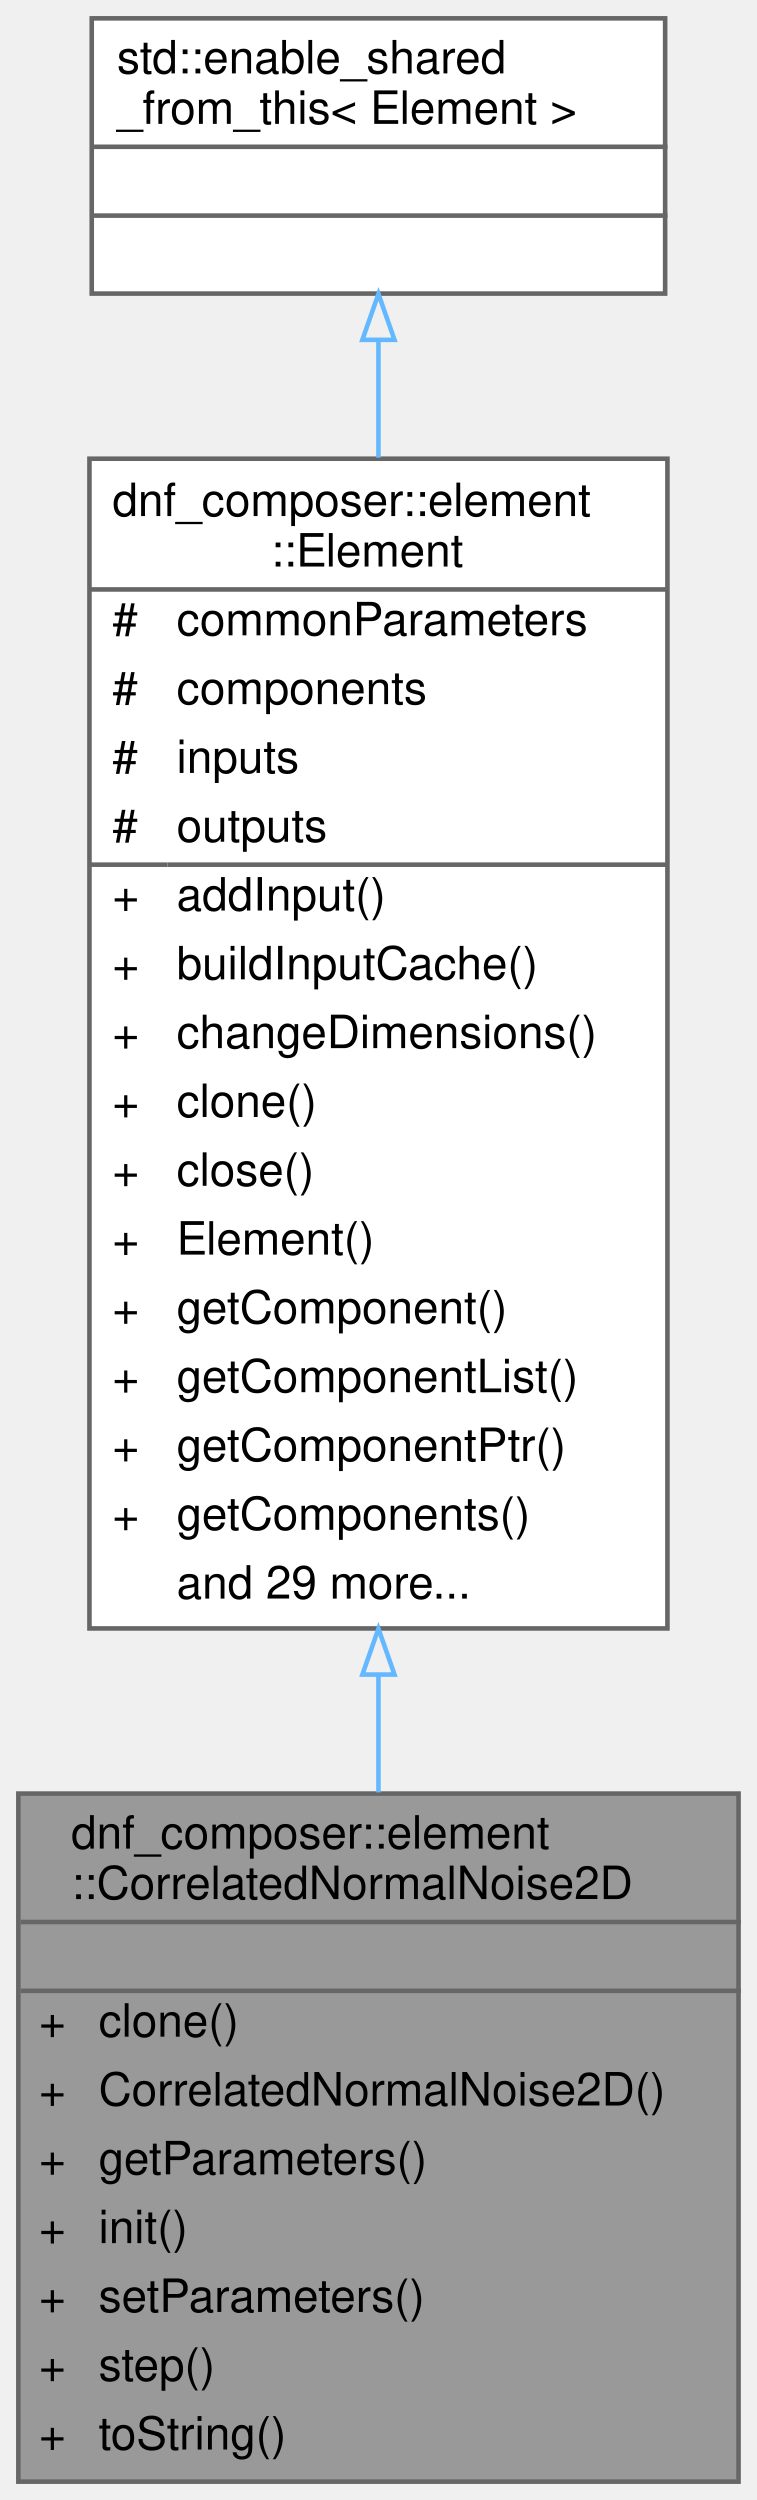
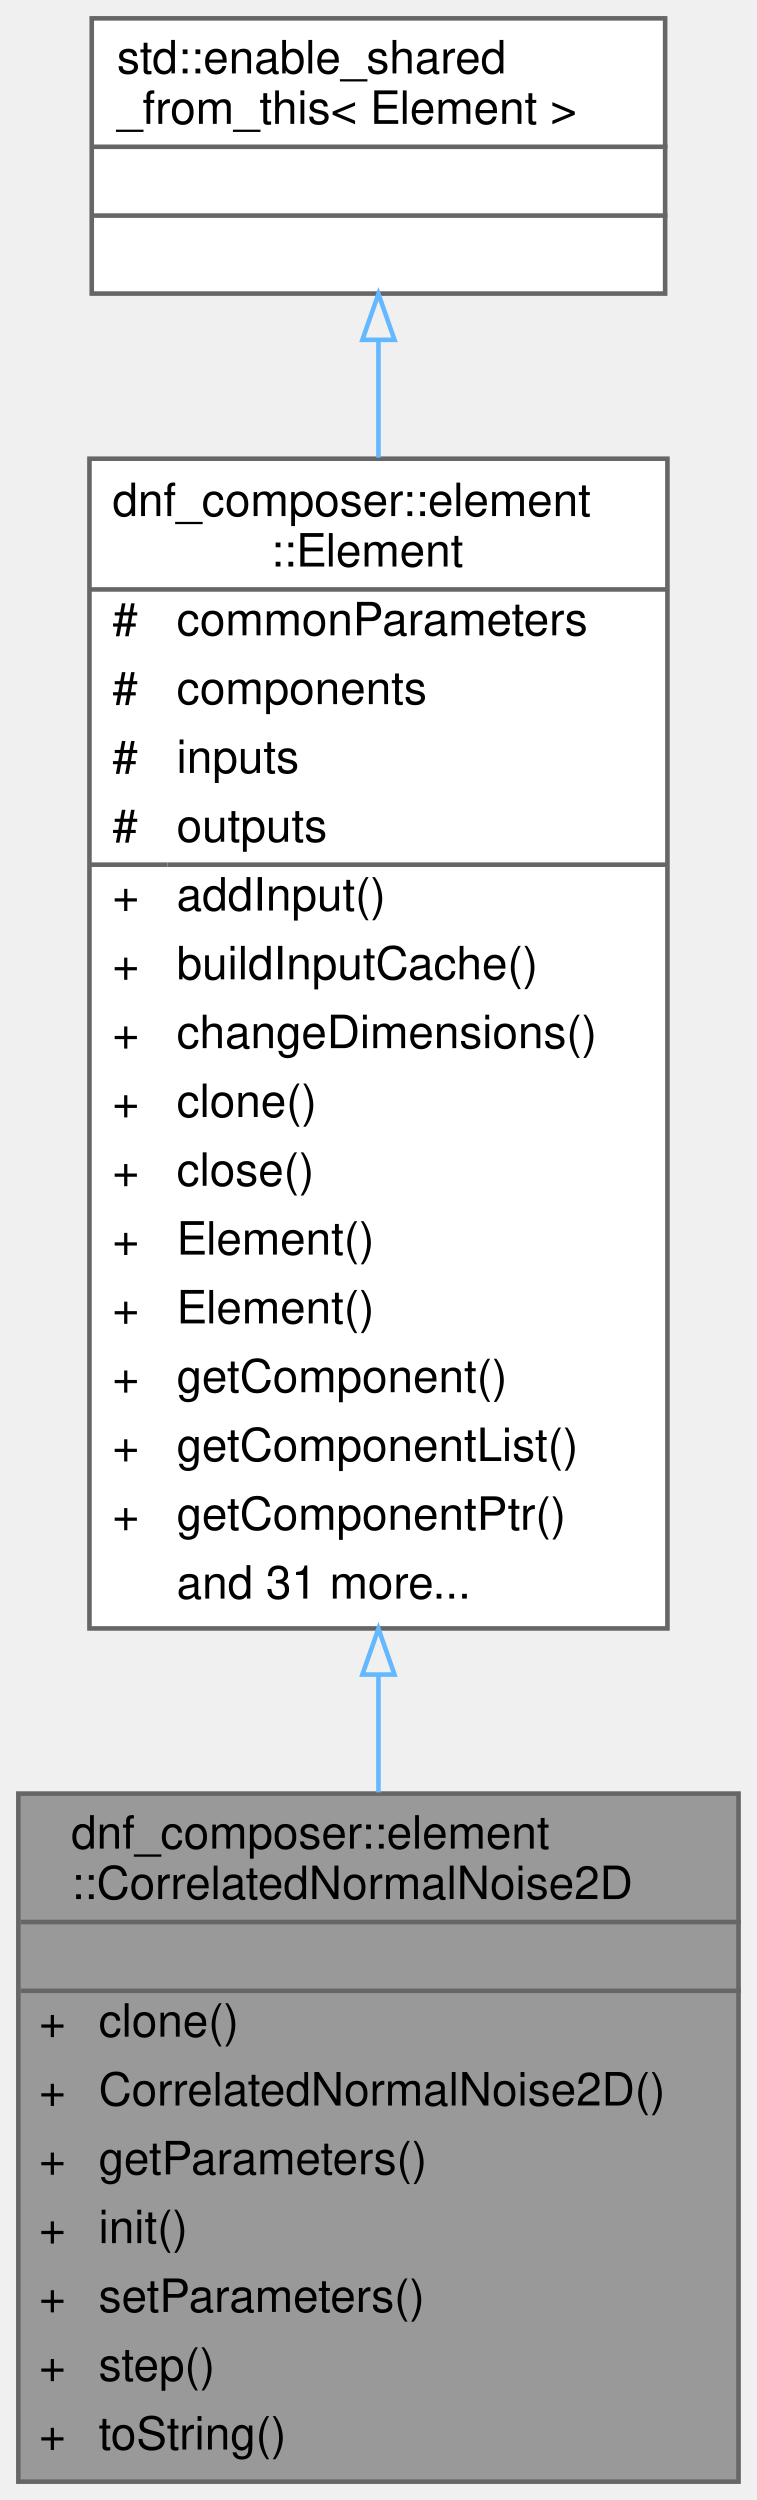
<svg xmlns="http://www.w3.org/2000/svg" xmlns:xlink="http://www.w3.org/1999/xlink" width="165pt" height="545pt" viewBox="0.00 0.00 165.00 545.00">
  <g id="graph0" class="graph" transform="scale(1 1) rotate(0) translate(4 541)">
    <g id="Node000001" class="node">
      <g id="a_Node000001">
        <a xlink:title=" ">
          <polygon fill="#999999" stroke="transparent" points="157,-150 0,-150 0,0 157,0 157,-150" />
          <text text-anchor="start" x="11.5" y="-138" font-family="Helvetica,sans-Serif" font-size="10.00">dnf_composer::element</text>
          <text text-anchor="start" x="11.5" y="-127" font-family="Helvetica,sans-Serif" font-size="10.00">::CorrelatedNormalNoise2D</text>
          <text text-anchor="start" x="77" y="-112" font-family="Helvetica,sans-Serif" font-size="10.00"> </text>
          <text text-anchor="start" x="4.5" y="-97" font-family="Helvetica,sans-Serif" font-size="10.00">+</text>
          <text text-anchor="start" x="17.5" y="-97" font-family="Helvetica,sans-Serif" font-size="10.00">clone()</text>
          <text text-anchor="start" x="4.5" y="-82" font-family="Helvetica,sans-Serif" font-size="10.00">+</text>
          <text text-anchor="start" x="17.5" y="-82" font-family="Helvetica,sans-Serif" font-size="10.00">CorrelatedNormalNoise2D()</text>
          <text text-anchor="start" x="4.5" y="-67" font-family="Helvetica,sans-Serif" font-size="10.00">+</text>
          <text text-anchor="start" x="17.5" y="-67" font-family="Helvetica,sans-Serif" font-size="10.00">getParameters()</text>
          <text text-anchor="start" x="4.5" y="-52" font-family="Helvetica,sans-Serif" font-size="10.00">+</text>
          <text text-anchor="start" x="17.5" y="-52" font-family="Helvetica,sans-Serif" font-size="10.00">init()</text>
          <text text-anchor="start" x="4.5" y="-37" font-family="Helvetica,sans-Serif" font-size="10.00">+</text>
          <text text-anchor="start" x="17.5" y="-37" font-family="Helvetica,sans-Serif" font-size="10.00">setParameters()</text>
          <text text-anchor="start" x="4.5" y="-22" font-family="Helvetica,sans-Serif" font-size="10.00">+</text>
          <text text-anchor="start" x="17.5" y="-22" font-family="Helvetica,sans-Serif" font-size="10.00">step()</text>
          <text text-anchor="start" x="4.5" y="-7" font-family="Helvetica,sans-Serif" font-size="10.00">+</text>
          <text text-anchor="start" x="17.5" y="-7" font-family="Helvetica,sans-Serif" font-size="10.00">toString()</text>
          <polygon fill="#666666" stroke="#666666" points="0.5,-122 0.5,-122 157.5,-122 157.5,-122 0.5,-122" />
          <polygon fill="#666666" stroke="#666666" points="0.5,-107 0.5,-107 157.5,-107 157.5,-107 0.5,-107" />
          <polygon fill="none" stroke="#666666" points="0,0 0,-150 157,-150 157,0 0,0" />
        </a>
      </g>
    </g>
    <g id="Node000002" class="node">
      <g id="a_Node000002">
        <a xlink:href="classdnf__composer_1_1element_1_1Element.html" target="_top" xlink:title="Abstract base class for all simulation elements.">
          <polygon fill="white" stroke="transparent" points="141.5,-441 15.5,-441 15.5,-186 141.5,-186 141.5,-441" />
          <text text-anchor="start" x="20.5" y="-428.5" font-family="Helvetica,sans-Serif" font-size="10.00">dnf_composer::element</text>
          <text text-anchor="start" x="55" y="-417.5" font-family="Helvetica,sans-Serif" font-size="10.00">::Element</text>
          <text text-anchor="start" x="20.5" y="-402.5" font-family="Helvetica,sans-Serif" font-size="10.00">#</text>
          <text text-anchor="start" x="34.5" y="-402.5" font-family="Helvetica,sans-Serif" font-size="10.00">commonParameters</text>
          <text text-anchor="start" x="20.5" y="-387.5" font-family="Helvetica,sans-Serif" font-size="10.00">#</text>
          <text text-anchor="start" x="34.5" y="-387.5" font-family="Helvetica,sans-Serif" font-size="10.00">components</text>
          <text text-anchor="start" x="20.5" y="-372.5" font-family="Helvetica,sans-Serif" font-size="10.00">#</text>
          <text text-anchor="start" x="34.5" y="-372.5" font-family="Helvetica,sans-Serif" font-size="10.00">inputs</text>
          <text text-anchor="start" x="20.5" y="-357.5" font-family="Helvetica,sans-Serif" font-size="10.00">#</text>
          <text text-anchor="start" x="34.5" y="-357.5" font-family="Helvetica,sans-Serif" font-size="10.00">outputs</text>
          <text text-anchor="start" x="20.5" y="-342.5" font-family="Helvetica,sans-Serif" font-size="10.00">+</text>
          <text text-anchor="start" x="34.5" y="-342.5" font-family="Helvetica,sans-Serif" font-size="10.00">addInput()</text>
          <text text-anchor="start" x="20.5" y="-327.5" font-family="Helvetica,sans-Serif" font-size="10.00">+</text>
          <text text-anchor="start" x="34.5" y="-327.5" font-family="Helvetica,sans-Serif" font-size="10.00">buildInputCache()</text>
          <text text-anchor="start" x="20.5" y="-312.5" font-family="Helvetica,sans-Serif" font-size="10.00">+</text>
          <text text-anchor="start" x="34.5" y="-312.5" font-family="Helvetica,sans-Serif" font-size="10.00">changeDimensions()</text>
          <text text-anchor="start" x="20.5" y="-297.5" font-family="Helvetica,sans-Serif" font-size="10.00">+</text>
          <text text-anchor="start" x="34.5" y="-297.5" font-family="Helvetica,sans-Serif" font-size="10.00">clone()</text>
          <text text-anchor="start" x="20.5" y="-282.5" font-family="Helvetica,sans-Serif" font-size="10.00">+</text>
          <text text-anchor="start" x="34.5" y="-282.5" font-family="Helvetica,sans-Serif" font-size="10.00">close()</text>
          <text text-anchor="start" x="20.5" y="-267.5" font-family="Helvetica,sans-Serif" font-size="10.00">+</text>
          <text text-anchor="start" x="34.5" y="-267.5" font-family="Helvetica,sans-Serif" font-size="10.00">Element()</text>
          <text text-anchor="start" x="20.5" y="-252.5" font-family="Helvetica,sans-Serif" font-size="10.00">+</text>
-           <text text-anchor="start" x="34.5" y="-252.5" font-family="Helvetica,sans-Serif" font-size="10.00">getComponent()</text>
+           <text text-anchor="start" x="34.5" y="-252.5" font-family="Helvetica,sans-Serif" font-size="10.00">Element()</text>
          <text text-anchor="start" x="20.5" y="-237.5" font-family="Helvetica,sans-Serif" font-size="10.00">+</text>
-           <text text-anchor="start" x="34.5" y="-237.5" font-family="Helvetica,sans-Serif" font-size="10.00">getComponentList()</text>
+           <text text-anchor="start" x="34.5" y="-237.5" font-family="Helvetica,sans-Serif" font-size="10.00">getComponent()</text>
          <text text-anchor="start" x="20.5" y="-222.5" font-family="Helvetica,sans-Serif" font-size="10.00">+</text>
-           <text text-anchor="start" x="34.5" y="-222.5" font-family="Helvetica,sans-Serif" font-size="10.00">getComponentPtr()</text>
+           <text text-anchor="start" x="34.5" y="-222.5" font-family="Helvetica,sans-Serif" font-size="10.00">getComponentList()</text>
          <text text-anchor="start" x="20.5" y="-207.5" font-family="Helvetica,sans-Serif" font-size="10.00">+</text>
-           <text text-anchor="start" x="34.5" y="-207.5" font-family="Helvetica,sans-Serif" font-size="10.00">getComponents()</text>
-           <text text-anchor="start" x="34.5" y="-192.5" font-family="Helvetica,sans-Serif" font-size="10.00">and 29 more...</text>
+           <text text-anchor="start" x="34.5" y="-207.5" font-family="Helvetica,sans-Serif" font-size="10.00">getComponentPtr()</text>
+           <text text-anchor="start" x="34.5" y="-192.5" font-family="Helvetica,sans-Serif" font-size="10.00">and 31 more...</text>
          <polygon fill="#666666" stroke="#666666" points="15.5,-412.5 15.5,-412.5 141.5,-412.5 141.5,-412.5 15.5,-412.5" />
          <polygon fill="#666666" stroke="#666666" points="15.5,-352.5 15.5,-352.5 32.5,-352.5 32.5,-352.5 15.5,-352.5" />
          <polygon fill="#666666" stroke="#666666" points="32.5,-352.5 32.5,-352.5 141.5,-352.5 141.5,-352.5 32.5,-352.5" />
          <polygon fill="none" stroke="#666666" points="15.5,-186 15.5,-441 141.5,-441 141.5,-186 15.5,-186" />
        </a>
      </g>
    </g>
    <g id="edge1_Node000001_Node000002" class="edge">
      <g id="a_edge1_Node000001_Node000002">
        <a xlink:title=" ">
          <path fill="none" stroke="#63b8ff" d="M78.5,-175.7C78.5,-167.01 78.5,-158.46 78.5,-150.25" />
          <polygon fill="none" stroke="#63b8ff" points="75,-175.94 78.5,-185.94 82,-175.94 75,-175.94" />
        </a>
      </g>
    </g>
    <g id="Node000003" class="node">
      <g id="a_Node000003">
        <a xlink:title=" ">
          <polygon fill="white" stroke="transparent" points="141,-537 16,-537 16,-477 141,-477 141,-537" />
          <text text-anchor="start" x="21.5" y="-525" font-family="Helvetica,sans-Serif" font-size="10.00">std::enable_shared</text>
          <text text-anchor="start" x="21.5" y="-514" font-family="Helvetica,sans-Serif" font-size="10.00">_from_this&lt; Element &gt;</text>
          <text text-anchor="start" x="77" y="-499" font-family="Helvetica,sans-Serif" font-size="10.00"> </text>
          <text text-anchor="start" x="77" y="-484" font-family="Helvetica,sans-Serif" font-size="10.00"> </text>
          <polygon fill="#666666" stroke="#666666" points="16.5,-509 16.5,-509 141.5,-509 141.5,-509 16.5,-509" />
          <polygon fill="#666666" stroke="#666666" points="16.5,-494 16.5,-494 141.5,-494 141.5,-494 16.5,-494" />
          <polygon fill="none" stroke="#666666" points="16,-477 16,-537 141,-537 141,-477 16,-477" />
        </a>
      </g>
    </g>
    <g id="edge2_Node000002_Node000003" class="edge">
      <g id="a_edge2_Node000002_Node000003">
        <a xlink:title=" ">
          <path fill="none" stroke="#63b8ff" d="M78.5,-466.74C78.5,-458.9 78.5,-450.27 78.5,-441.23" />
          <polygon fill="none" stroke="#63b8ff" points="75,-466.92 78.5,-476.92 82,-466.92 75,-466.92" />
        </a>
      </g>
    </g>
  </g>
</svg>
